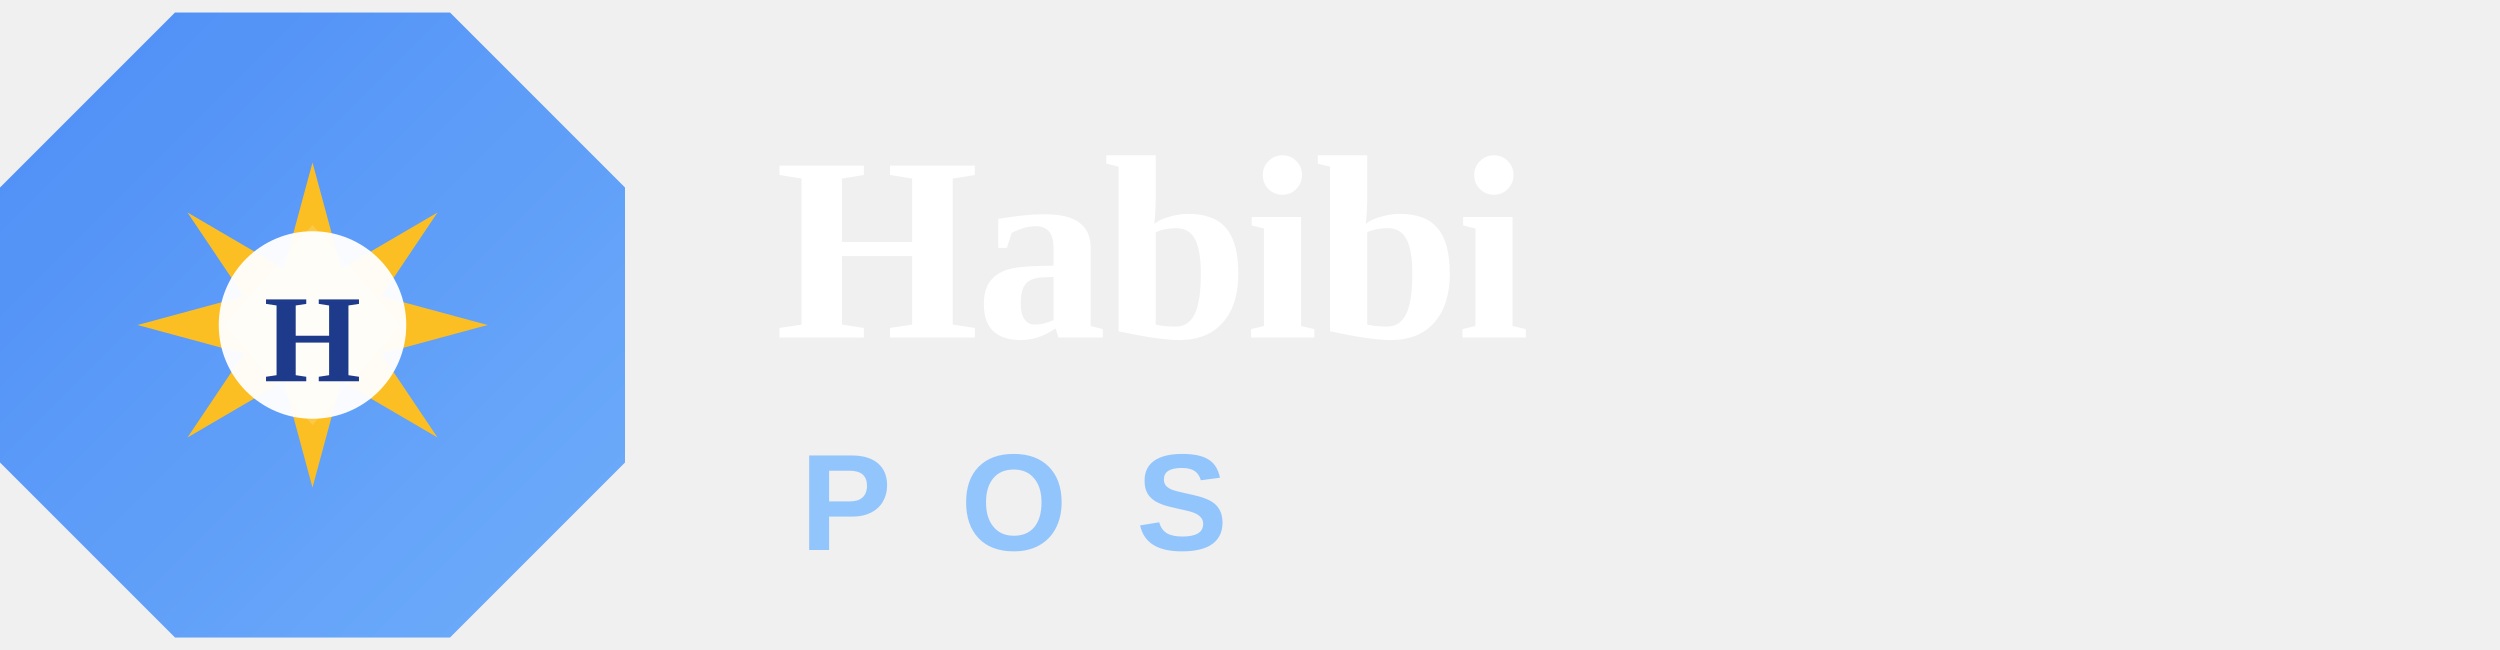
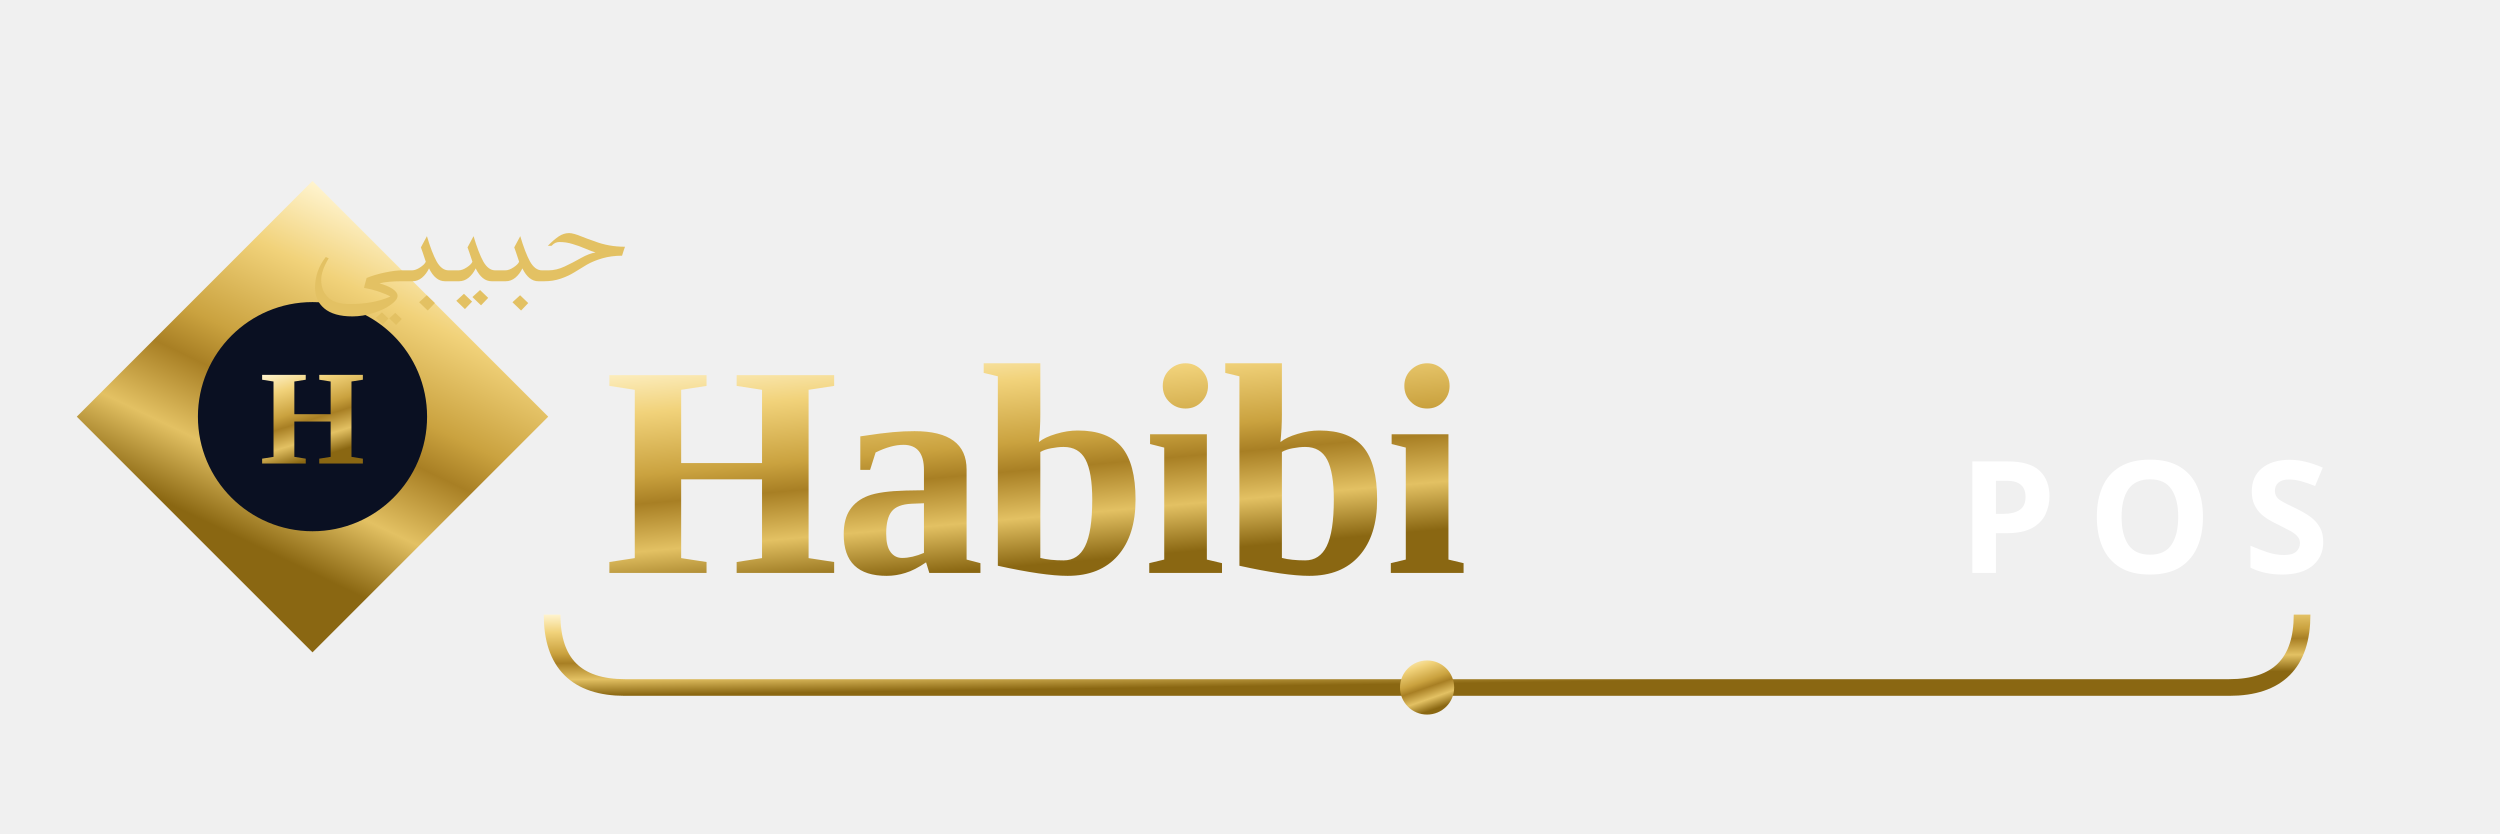
- <svg xmlns="http://www.w3.org/2000/svg" width="200" height="52" viewBox="0 0 200 52" fill="none">
+ <svg xmlns="http://www.w3.org/2000/svg" width="240" height="80" viewBox="0 0 240 80" fill="none">
  <defs>
-     <linearGradient id="badgeW" x1="0" y1="0" x2="1" y2="1">
-       <stop offset="0" stop-color="#3b82f6" />
-       <stop offset="1" stop-color="#60a5fa" />
+     <linearGradient id="g" x1="0" y1="0" x2="0.35" y2="1">
+       <stop offset="0%" stop-color="#fff4cf" />
+       <stop offset="22%" stop-color="#f1d27a" />
+       <stop offset="48%" stop-color="#caa23f" />
+       <stop offset="60%" stop-color="#a87f24" />
+       <stop offset="80%" stop-color="#e3c163" />
+       <stop offset="100%" stop-color="#8a6712" />
    </linearGradient>
+     <radialGradient id="nv" cx="50%" cy="40%" r="70%">
+       <stop offset="0%" stop-color="#1e3a6b" />
+       <stop offset="100%" stop-color="#0a1022" />
+     </radialGradient>
  </defs>
-   <polygon points="14,1 36,1 50,15 50,37 36,51 14,51 0,37 0,15" fill="url(#badgeW)" opacity="0.9" />
-   <polygon points="39,26 30.5,28.3 35,35 27.3,30.5 25,39 22.7,30.5 15,35 19.5,28.3 11,26 19.5,23.7 15,17 22.7,21.5 25,13 27.3,21.5 35,17 30.5,23.7" fill="#fbbf24" />
-   <polygon points="25,18 32,26 25,34 18,26" fill="white" opacity="0.15" />
-   <circle cx="25" cy="26" r="7.5" fill="white" opacity="0.96" />
-   <text x="25" y="30.5" font-family="Georgia,'Times New Roman',serif" font-size="10" font-weight="700" fill="#1e3a8a" text-anchor="middle">H</text>
-   <text x="62" y="27" font-family="Georgia,'Times New Roman',serif" font-size="21" font-weight="700" fill="#ffffff" letter-spacing="-0.3">Habibi</text>
-   <text x="64" y="44" font-family="'Segoe UI',system-ui,Arial,sans-serif" font-size="11" font-weight="700" fill="#93c5fd" letter-spacing="5.5">POS</text>
+   <rect x="14" y="24" width="32" height="32" fill="url(#g)" transform="rotate(45 30 40)" />
+   <circle cx="30" cy="40" r="11" fill="#0a1022" />
+   <text x="30" y="44.5" font-family="Georgia,'Times New Roman',serif" font-size="13" font-weight="700" fill="url(#g)" text-anchor="middle">H</text>
+   <text x="60" y="27" font-family="'Traditional Arabic','Segoe UI',serif" font-size="14" fill="#e3c163" direction="rtl">حبيبي</text>
+   <text x="58" y="55" font-family="Georgia,'Times New Roman',serif" font-size="29" font-weight="700" fill="url(#g)" letter-spacing="-0.5">Habibi</text>
+   <text x="188" y="55" font-family="'Segoe UI',system-ui,sans-serif" font-size="15" font-weight="700" fill="#ffffff" letter-spacing="3">POS</text>
+   <path d="M60 66 H214 M60 66 q-7 0 -7 -7 M214 66 q7 0 7 -7" stroke="url(#g)" stroke-width="1.6" fill="none" />
+   <circle cx="137" cy="66" r="2.6" fill="url(#g)" />
</svg>
